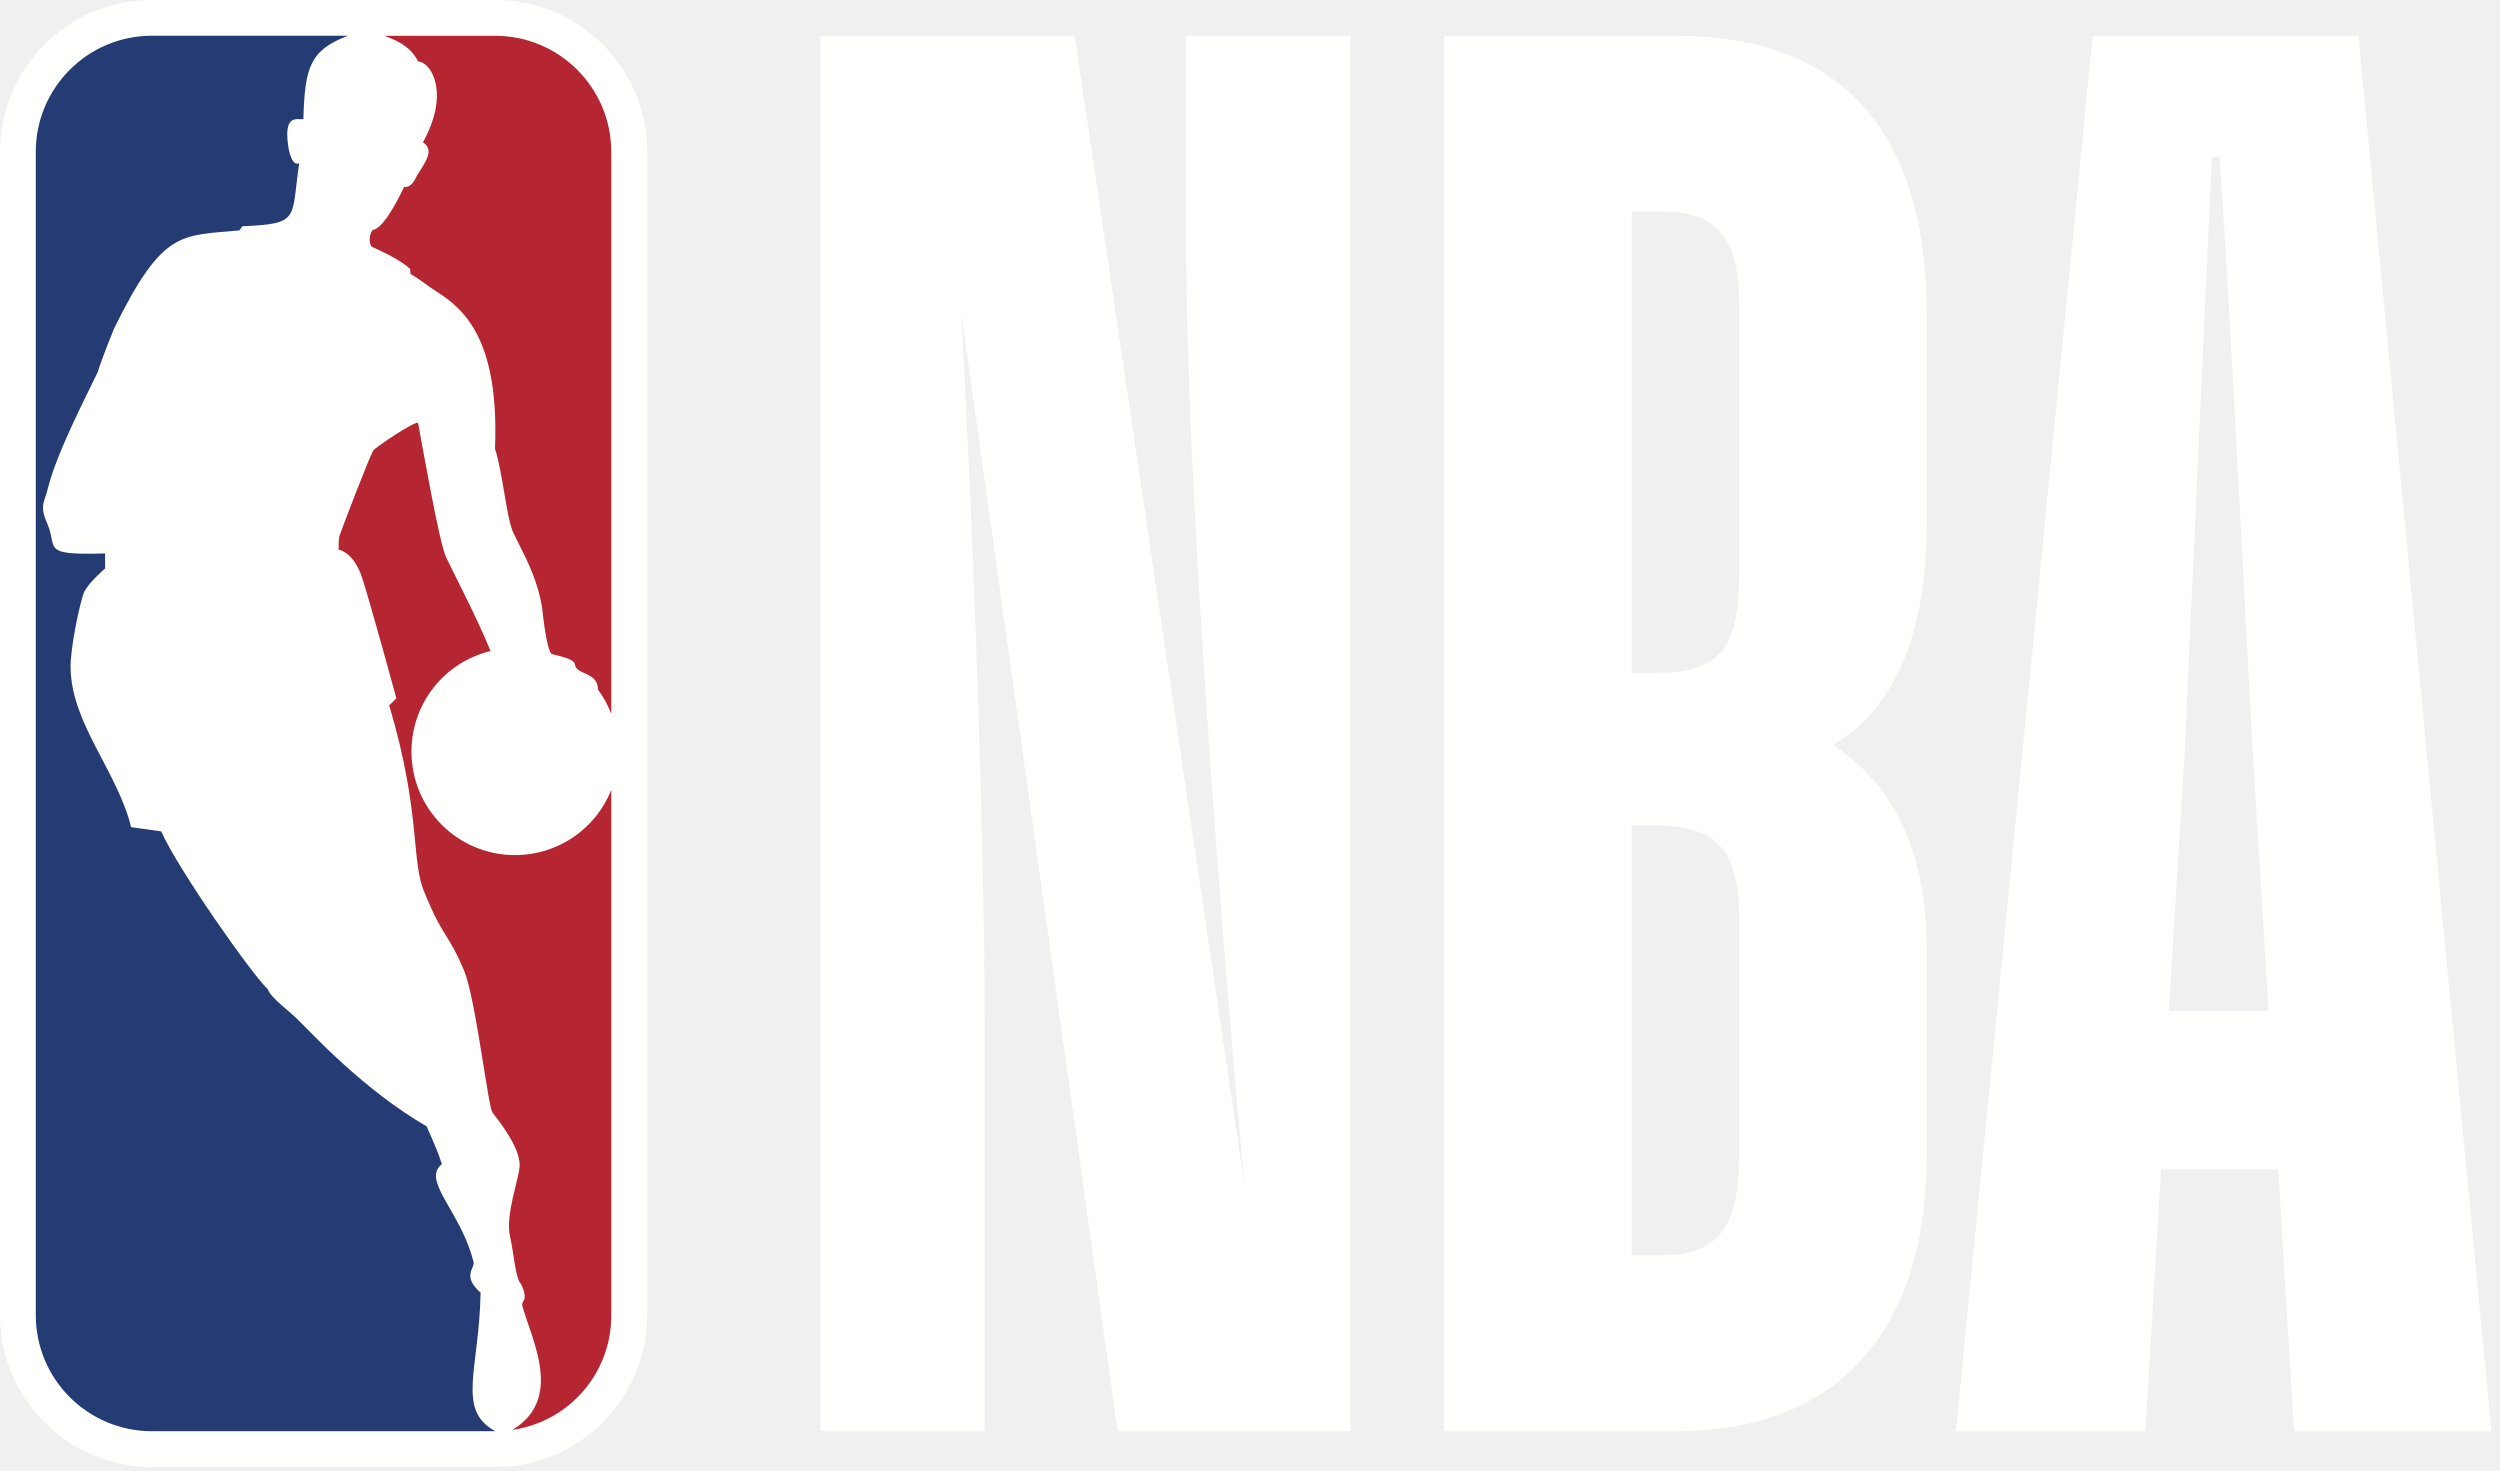
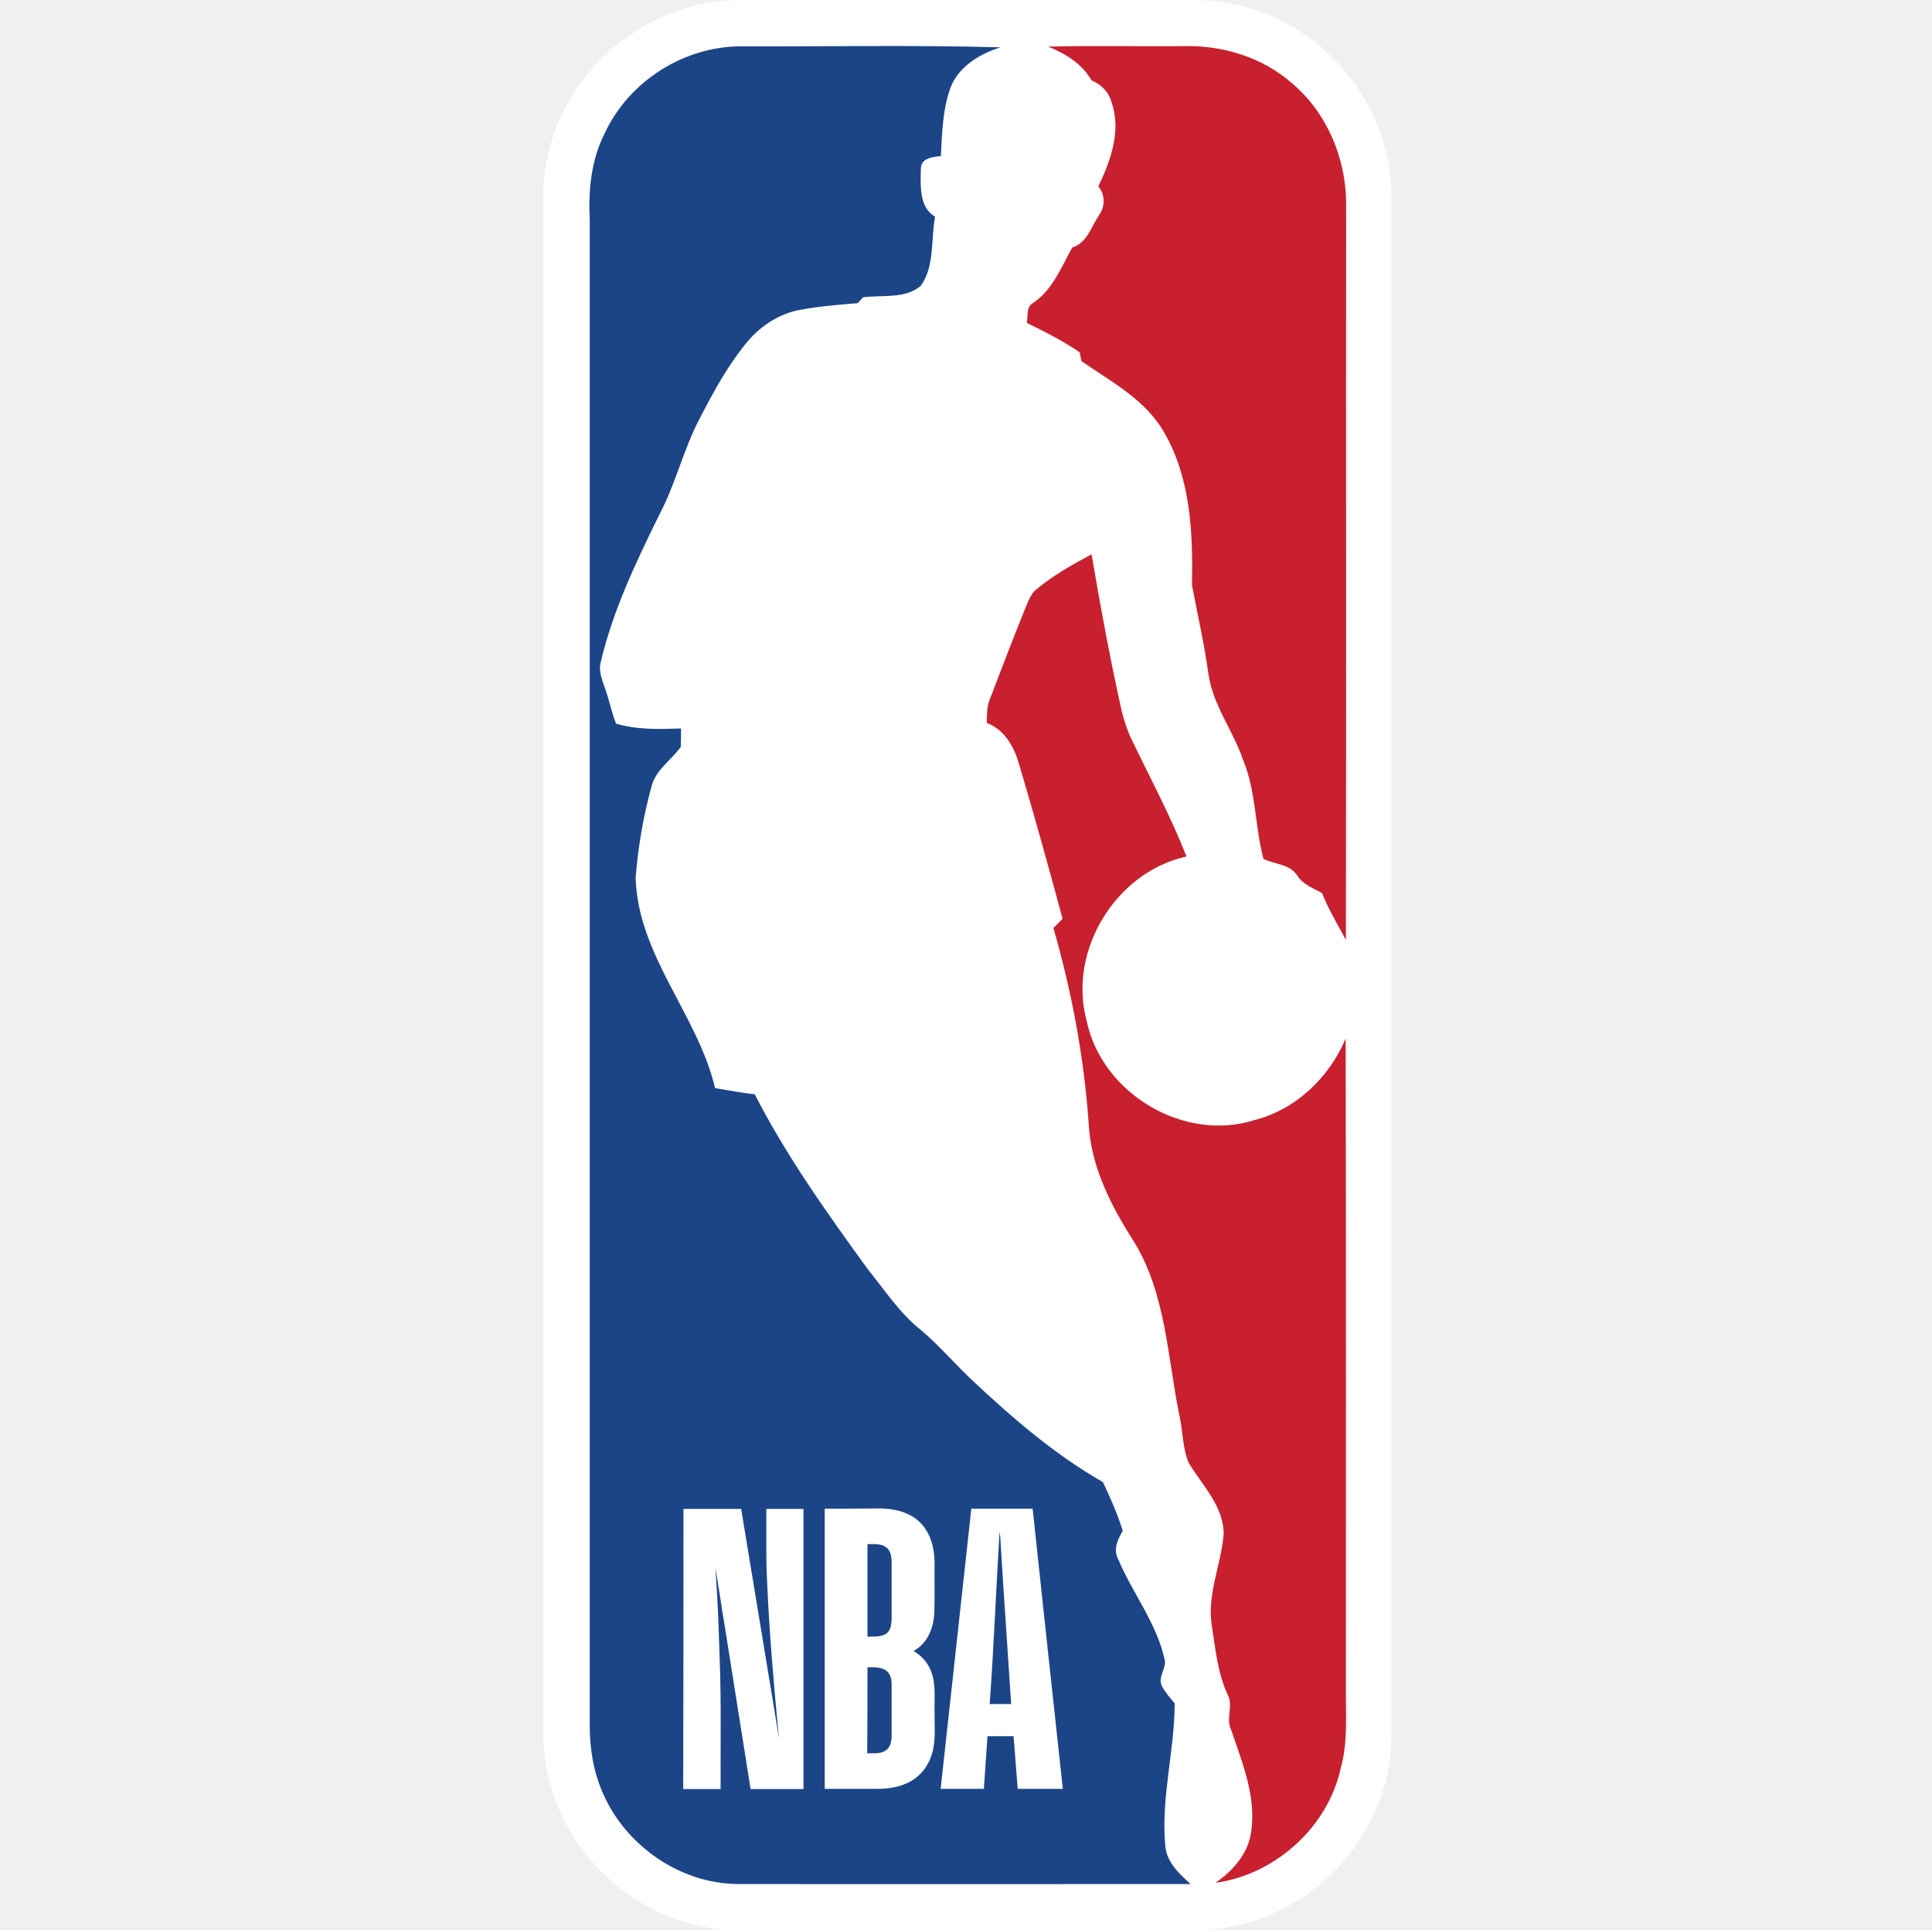
- <svg xmlns="http://www.w3.org/2000/svg" height="30" viewBox="0 0 51 30" width="51">
-   <g fill="none" fill-rule="evenodd">
-     <path d="m20.09 29.196h-3.35v-28.466h5.184l3.468 23.482c-.518-5.581-1.196-14.592-1.196-19.336v-4.146h3.349v28.466h-4.745l-3.19-22.806c.28 5.103.479 11.203.479 14.632v8.173m9.37.001v-28.466h4.744c3.15 0 5.103 1.714 5.103 5.701v4.186c0 2.592-.798 3.907-1.914 4.585 1.116.718 1.914 1.993 1.914 4.186v4.146c0 3.907-2.073 5.662-5.103 5.662zm3.827-24.878v9.409h.478c1.356 0 1.715-.518 1.715-2.073v-5.422c0-1.316-.399-1.914-1.555-1.914zm0 12.519v8.77h.638c1.196 0 1.555-.677 1.555-2.033v-4.824c0-1.395-.44-1.913-1.715-1.913zm13.192 7.016h-2.392l-.32 5.343h-3.866l2.79-28.466h5.422l2.712 28.466h-4.027l-.32-5.343zm-2.233-3.229h2.034l-.32-5.223c-.119-2.073-.438-8.651-.677-12.2h-.16l-.558 12.2zm-34.14-20.624h-7.007a3.1 3.1 0 0 0 -3.098 3.098v23.728a3.103 3.103 0 0 0 3.098 3.102h7.002a3.109 3.109 0 0 0 3.105-3.102v-23.728a3.103 3.103 0 0 0 -3.1-3.098" fill="#fffffe" />
-     <path d="m8.367 5.486.007.102c.214.124.322.226.538.364.571.36 1.275 1 1.186 3.203.16.48.231 1.424.38 1.727.297.59.496.974.583 1.531 0 0 .085.867.197.93.591.134.42.192.507.293.092.119.433.113.433.431.118.158.206.323.272.494v-11.463a2.37 2.37 0 0 0 -2.365-2.368h-2.264c.364.13.57.282.689.524.292.025.64.68.098 1.649.24.16.053.398-.119.675-.05.089-.105.247-.266.236-.205.433-.454.852-.641.878-.057.07-.098.256-.013.344.276.123.612.293.778.45m4.103 10.628a2.11 2.11 0 0 1 -1.965 1.33 2.11 2.11 0 0 1 -2.111-2.11c0-.995.684-1.83 1.613-2.053-.243-.61-.757-1.597-.91-1.92-.144-.322-.492-2.33-.567-2.727-.017-.087-.911.519-.913.556-.052.05-.67 1.666-.696 1.753-.013.055-.014.27-.014.27s.304.038.479.569c.173.53.7 2.463.7 2.463s-.142.148-.148.14c.667 2.232.434 3.193.733 3.848.376.922.478.801.8 1.577.232.565.49 2.788.576 2.886.36.457.554.813.554 1.07 0 .26-.305 1.025-.194 1.471.068.263.103.85.225.962 0 0 .112.221.057.32-.016.033-.048.084-.033.125.198.7.84 1.896-.199 2.522h.022a2.353 2.353 0 0 0 1.991-2.34z" fill="#b52532" />
-     <path d="m9.804 26.371c-.38-.34-.126-.483-.142-.617-.25-1.037-1.074-1.664-.648-2.006-.105-.342-.319-.772-.311-.771-1.283-.737-2.376-1.934-2.561-2.11-.225-.244-.609-.49-.68-.688-.309-.283-1.821-2.428-2.173-3.218l-.614-.087c-.28-1.14-1.212-2.097-1.235-3.24-.008-.433.196-1.359.272-1.543.075-.188.432-.495.432-.495v-.306c-1.339.038-.954-.099-1.184-.62-.162-.36-.046-.44.012-.69.18-.737.777-1.875 1.023-2.392.076-.261.334-.89.334-.89.998-2.032 1.371-1.883 2.556-1.998l.058-.084c1.188-.052.993-.141 1.16-1.285-.172.074-.224-.359-.224-.359-.094-.65.18-.527.31-.54.029-1.07.138-1.408.91-1.703h-4a2.369 2.369 0 0 0 -2.369 2.371v23.727c0 1.309 1.06 2.37 2.37 2.37h7.005c-.802-.434-.328-1.259-.301-2.825" fill="#253b73" />
+ <svg xmlns="http://www.w3.org/2000/svg" version="1.1" id="Layer_1" x="0px" y="0px" viewBox="-225 0 800 799" style="enable-background:new 0 0 351.3 799;" xml:space="preserve">
+   <style type="text/css">
+ 	.st0{fill:#FFFFFF;}
+ 	.st1{fill:#C8202E;}
+ 	.st2{fill-rule:evenodd;clip-rule:evenodd;fill:#1C4588;}
+ </style>
+   <g>
+     <path class="st0" d="M351.2,81c-0.5-43.9-37-80.8-80.9-80.9C207.2,0,144,0,80.9,0.1C37.5,0.3,0,37.3,0,81C0,293.3-0.1,505.7,0,718   c0.1,42.9,35.2,79,77.7,81.1h195.8c42.6-2.2,77.7-38.2,77.7-81.1C351.3,505.6,351.2,293.3,351.2,81z M267.6,780   c-62.4,0-124.6,0.1-187,0c-23.8-0.1-46.4-15.7-55.9-37.5c-3.9-8.7-5.5-18.4-5.5-28c0-207.8,0-415.6,0-623.4   c-0.6-12.1,0.5-24.8,6.2-35.9c10-21.6,32.9-36.1,56.6-36c35.8,0.1,71.4-0.6,107.2,0.4l-0.3,0c-8.5,2.7-17.1,7.7-20.6,16.4   c-3.3,9.1-3.5,19-4.1,28.6c-3.5,0.4-8.3,0.7-8.3,5.5c0,6.7-0.7,15.8,6,19.6c-1.8,9.5-0.2,20.4-6,28.6c-6.5,5.6-16.1,3.7-24,4.8   l-2.1,2.4c-8.5,0.7-17.2,1.3-25.6,3.1c-7.7,1.9-14.7,6.5-19.8,12.6c-8.2,9.8-14.3,21.2-20.2,32.6c-6.6,12.6-9.8,26.8-16.5,39.4   c-9.6,19.7-19.2,39.5-24.2,60.9c-1.1,3.9,0.7,7.6,1.8,11.2c1.7,4.8,2.5,9.7,4.5,14.4c8.8,2.5,17.9,2.3,26.9,2c0,2.5,0,5.1-0.1,7.6   c-3.9,5.5-10.3,9.4-12.1,16.3c-3.4,12.3-5.6,25.1-6.6,37.9c1.1,32.2,25.7,56.6,32.9,87l16.4,2.5c13.1,25.6,29.9,49.1,46.7,72.3   c7.1,8.7,13.2,18.3,22.1,25.3c7.9,6.7,14.5,14.6,22.1,21.6c16.4,15.5,33.7,30.3,53.3,41.5c3.1,6.6,6.1,13.3,8.2,20.3   c-2.1,3.6-4.1,7.8-1.8,11.9c5.9,14.1,16.1,26.6,19.3,41.9c0.1,3.5-3,6.8-1.3,10.3c1.4,2.7,3.4,4.9,5.3,7.2c0,19.7-5.7,39-3.9,58.7   c0.5,6.9,5.8,11.8,10.5,16.1C267.7,780,267.7,780,267.6,780z M330.2,731.9c-5.3,24.5-27.1,44.1-51.7,47.6   c6.7-4.7,12.5-11,14.3-19.3c2.9-15.2-3.2-29.8-8-43.9c-2.3-4.6,0.9-9.8-1.3-14.3c-4.4-9.2-5.2-19.5-6.8-29.4   c-1.8-12.8,3.9-24.7,5-37.2c0.1-11.8-9-20.4-14.6-29.9c-2.6-6.6-2.4-13.9-4-20.7c-4.7-23.7-5.5-49.2-18.4-70.4   c-9.5-14.9-18-31.2-18.9-49.2c-2-27.4-7-54.5-14.6-80.9l3.8-3.8l-18.1-64.3c-2-7.1-6.1-14.1-13.5-17.1c0.1-3.4,0-6.9,1.4-10.1   l15.3-39.2c1-2.2,2-4.5,4-6.1c6.9-5.7,14.7-10.1,22.7-14.1c3.8,21.8,7.7,43.5,12.5,65l4.1,11.7c7.7,16.1,16.2,31.8,22.7,48.4   c-29.3,6.4-49.3,39.1-41.3,68.2c6.3,29.9,40.1,50.1,69.2,41c2.2-0.6,4.3-1.3,6.4-2.1c14.3-5.6,25.8-17.6,31.8-31.8   c0.2,89.6,0.1,179.1,0.1,268.7C332.2,709.8,333.2,721.1,330.2,731.9z M332.3,389.1c-3.5-6.4-7.2-12.7-9.9-19.4   c-0.1,0-0.2-0.1-0.3-0.1c2.7,6.8,6.4,13.1,9.9,19.3c-3.5-6.3-7.2-12.6-9.9-19.4c-3.7-2-8-3.5-10.3-7.3c-3-4.6-9.3-4.5-13.9-6.8   c-3.7-13.6-3.1-28-8.5-41.1c-4.1-12.2-12.5-22.7-14.3-35.6c-1.7-12.3-4.5-24.5-6.7-36.7c0.4-21.4-0.5-44.2-11.5-63.2   c-7.8-13.6-22-21-34.3-29.6l-0.7-3.6c-6.9-4.8-14.4-8.5-21.9-12.2c0.6-2.8-0.3-6.8,2.8-8.4c7.9-5.5,11.4-14.8,16-22.8   c6-2,7.9-8.6,11.1-13.4c2.6-3.6,2.6-8.5-0.3-11.9c5.1-10.6,9.6-23.1,5.5-34.8c-1.1-4.2-4.2-7.3-8.2-8.9c-4-6.9-10.8-11-17.9-13.9   c18.8-0.5,37.7,0,56.6-0.2c16-0.3,32.3,4.7,44.4,15.4c14.4,12.1,22.3,30.9,22.4,49.6C332.3,185.8,332.5,287.4,332.3,389.1z    M92.3,624.7c5.1,0,10.3,0,15.4,0c0,38.7,0,77.3,0,116c-7.3,0-14.6,0-21.9,0c-3.6-22.5-7.1-45-10.7-67.5c-1.4-8-2.4-16-3.9-24   c1,12.4,1.4,24.9,1.8,37.3c0.7,18,0.3,36.1,0.4,54.2c-5.2,0-10.3,0-15.5,0C58,702,58,663.3,58,624.6c8,0,15.9,0,23.9,0   c4.9,29.5,9.7,58.9,14.6,88.4c0.4,2.1,0.5,4.3,1.2,6.4c-0.1-0.8-0.3-1.5-0.4-2.3c-2-21-3.8-42-4.7-63.1   C92.1,644.3,92.4,634.5,92.3,624.7z M177.2,624.6c-4.2,38.7-8.5,77.3-12.7,116c6,0,12,0,17.9,0c0.5-7.6,1-14.2,1.5-21.8   c3.6,0,7.2,0,10.8,0c0.6,7.6,1.1,14.2,1.7,21.8c6.2,0,12.5,0,18.7,0c-4.2-38.7-8.4-77.3-12.5-116   C194,624.6,185.6,624.6,177.2,624.6z M184.8,705.5c1.7-23,2.7-48.3,4.1-71.4c0.2,1.4,0.4,2.9,0.4,4.3c1.3,21.6,3,45.5,4.4,67.1   C190.8,705.5,187.8,705.5,184.8,705.5z M162,708.8c-0.2-5.7,0.7-11.5-1.5-17c-1.3-3.4-3.9-6.3-7.2-8.3c6.1-3.3,8.3-9.9,8.6-15.9   c0.2-6.9,0-13.7,0.1-20.6c-0.1-6-1.5-12.3-6.2-16.9c-4.2-4-10.5-5.6-16.5-5.6c-7.6,0.1-15.2,0.1-22.8,0.1c0,38.7,0,77.3,0,116   c7.4,0,14.8,0,22.3,0c5.3,0,10.9-1.2,15.1-4.3c3.6-2.6,5.8-6.3,7-10.1C162.6,720.5,161.9,714.7,162,708.8z M144.2,718.8   c-0.1,2.1-0.4,4.5-2.4,5.9c-2.2,1.5-5.1,1.1-7.7,1.2c0.1-11.9,0.1-23.7,0.1-35.6c2.5,0,5.4-0.2,7.6,1.2c2,1.4,2.4,3.8,2.4,5.8   C144.2,704.5,144.2,711.6,144.2,718.8z M144.2,670.4c-0.1,2.1-0.3,4.6-2.3,6c-2.2,1.4-5.1,1.1-7.7,1.2c0-12.8,0-25.6,0-38.3   c2.5,0,5.3-0.3,7.5,1.1c2,1.3,2.4,3.8,2.5,5.8C144.2,654.3,144.2,662.3,144.2,670.4z" />
+     <path class="st1" d="M332.3,389.1c-3.5-6.4-7.2-12.7-9.9-19.4c-3.7-2-8-3.6-10.3-7.3c-3-4.7-9.3-4.5-13.9-6.8   c-3.6-13.5-3-28-8.5-41.1c-4.1-12.1-12.5-22.6-14.3-35.5c-1.7-12.3-4.5-24.5-6.8-36.7c0.4-21.5-0.5-44.2-11.5-63.2   c-7.7-13.6-21.9-21-34.3-29.6c-0.2-0.9-0.5-2.7-0.7-3.6c-6.9-4.8-14.4-8.5-21.9-12.2c0.6-2.9-0.4-6.8,2.8-8.4   c7.9-5.4,11.5-14.7,16-22.8c6.1-1.9,7.9-8.6,11.1-13.4c2.6-3.6,2.6-8.5-0.3-11.9c5.1-10.6,9.6-23.1,5.5-34.8   c-1.1-4.2-4.3-7.5-8.3-9.1c-4-7-10.8-11.1-18-14c18.8-0.5,37.7,0,56.6-0.2c16-0.3,32.3,4.7,44.4,15.4   c14.4,12.1,22.3,30.9,22.4,49.6C332.3,185.8,332.5,287.4,332.3,389.1z M332.3,698.7c0-89.6,0.1-179.1-0.1-268.7   c-6.8,16.2-20.8,29.5-38,33.8c-29.1,9.1-62.9-11.1-69.2-41c-8-29.1,12-61.8,41.3-68.2c-6.5-16.6-15-32.4-22.7-48.4   c-1.8-3.7-3.1-7.7-4.1-11.7c-4.8-21.5-8.8-43.2-12.5-65c-7.9,4.2-15.8,8.7-22.7,14.4c-2,1.5-3,3.9-4,6.1   c-5.3,13-10.3,26.1-15.3,39.2c-1.4,3.2-1.3,6.7-1.4,10.1c7.2,2.7,11.3,9.7,13.3,16.8c6.4,21.4,12.3,42.8,18.1,64.3   c-1.3,1.3-2.5,2.5-3.8,3.8c7.6,26.4,12.7,53.5,14.6,80.9c0.9,18,9.4,34.4,18.9,49.2c12.9,21.2,13.7,46.7,18.4,70.4   c1.7,6.8,1.4,14.1,4,20.7c5.6,9.5,14.7,18.1,14.6,29.9c-1.1,12.5-6.8,24.4-5,37.2c1.6,9.9,2.4,20.2,6.8,29.4   c2.2,4.5-1,9.7,1.3,14.3c4.8,14.1,10.9,28.7,8,43.9c-1.8,8.3-7.7,14.7-14.5,19.4c24.7-3.4,46.6-23,51.9-47.6   C333.2,721.1,332.2,709.8,332.3,698.7z" />
+     <path class="st2" d="M144.2,646.2c0,8.1,0,16.1,0,24.2c-0.1,2.1-0.3,4.6-2.3,6c-2.2,1.4-5.1,1.1-7.7,1.2c0-12.8,0-25.6,0-38.3   c2.5,0,5.3-0.3,7.5,1.1C143.7,641.7,144.1,644.2,144.2,646.2z M141.8,691.5c-2.2-1.4-5.1-1.2-7.6-1.2c0,11.9,0,23.7-0.1,35.6   c2.6-0.1,5.5,0.3,7.7-1.2c2-1.4,2.3-3.8,2.4-5.9c0-7.2,0-14.3,0-21.5C144.2,695.3,143.8,693,141.8,691.5z M188.9,634.1   c-1.4,23.1-2.4,48.4-4.1,71.4c3,0,6,0,8.9,0c-1.4-21.6-3.1-45.5-4.4-67.1C189.3,637,189.1,635.5,188.9,634.1z M268,780   c-62.5,0-124.9,0.1-187.4,0c-23.8-0.1-46.4-15.7-55.9-37.5c-3.9-8.7-5.5-18.4-5.5-28c0-207.8,0-415.6,0-623.4   c-0.6-12.1,0.5-24.8,6.2-35.9c10-21.6,32.9-36.1,56.6-36c35.8,0.1,71.5-0.6,107.3,0.4c-8.5,2.7-17.1,7.7-20.6,16.4   c-3.4,9.1-3.6,19-4.1,28.6c-3.5,0.4-8.4,0.8-8.3,5.5c-0.1,6.7-0.8,15.8,5.9,19.6c-1.8,9.5-0.1,20.4-5.9,28.6   c-6.5,5.6-16.1,3.7-24,4.8c-0.5,0.6-1.5,1.8-2.1,2.4c-8.6,0.7-17.2,1.4-25.6,3.1c-7.7,1.9-14.7,6.5-19.8,12.5   c-8.3,9.8-14.4,21.2-20.3,32.6c-6.6,12.7-9.8,26.8-16.5,39.4c-9.6,19.6-19.2,39.5-24.2,60.9c-1.1,3.8,0.6,7.6,1.8,11.2   c1.7,4.7,2.6,9.7,4.5,14.4c8.7,2.6,17.9,2.3,26.9,2c0,2.5,0,5-0.1,7.6c-3.9,5.5-10.3,9.4-12.1,16.3c-3.4,12.4-5.6,25.2-6.6,38   c1,32.2,25.7,56.6,32.9,87c5.5,0.9,10.9,2,16.4,2.5c13.1,25.6,29.9,49.1,46.7,72.3c7.1,8.7,13.2,18.3,22.1,25.3   c7.9,6.7,14.5,14.6,22.1,21.6c16.4,15.4,33.7,30.2,53.3,41.4c3.1,6.6,6.1,13.3,8.2,20.2c-2.1,3.6-4.1,7.8-1.8,11.9   c6,14.2,16.1,26.6,19.3,42c0.2,3.5-3,6.9-1.3,10.3c1.4,2.7,3.4,4.9,5.3,7.2c0,19.6-5.7,39-3.9,58.7   C257.9,770.8,263.2,775.7,268,780z M107.7,624.7c-5.1,0-10.3,0-15.4,0c0.1,9.8-0.2,19.6,0.3,29.4c0.9,21.1,2.7,42.1,4.7,63.1   c0.1,0.8,0.3,1.5,0.4,2.3c-0.7-2.1-0.8-4.3-1.2-6.4c-4.9-29.5-9.7-58.9-14.6-88.4c-8,0-15.9,0-23.9,0c0,38.6,0,77.3-0.1,116   c5.2,0,10.3,0,15.5,0c-0.1-18.1,0.3-36.2-0.4-54.2c-0.4-12.4-0.8-24.9-1.8-37.3c1.5,8,2.5,16,3.9,24c3.6,22.5,7.1,45,10.7,67.5   c7.3,0,14.6,0,21.9,0C107.7,702,107.7,663.4,107.7,624.7z M162,708.8c-0.2-5.7,0.7-11.5-1.5-17c-1.3-3.4-3.9-6.3-7.2-8.3   c6.1-3.3,8.3-9.9,8.6-15.9c0.2-6.9,0-13.7,0.1-20.6c-0.1-6-1.5-12.3-6.2-16.9c-4.2-4-10.5-5.6-16.5-5.6c-7.6,0.1-15.2,0.1-22.8,0.1   c0,38.7,0,77.3,0,116c7.4,0,14.8,0,22.3,0c5.3,0,10.9-1.2,15.1-4.3c3.6-2.6,5.8-6.3,7-10.1C162.6,720.5,161.9,714.7,162,708.8z    M215.1,740.6c-4.2-38.7-8.4-77.3-12.5-116c-8.6,0-17,0-25.4,0c-4.2,38.7-8.5,77.3-12.7,116c6,0,12,0,17.9,0   c0.5-7.6,1-14.2,1.5-21.8c3.6,0,7.2,0,10.8,0c0.6,7.6,1.1,14.2,1.7,21.8C202.6,740.6,208.9,740.6,215.1,740.6z" />
  </g>
</svg>
